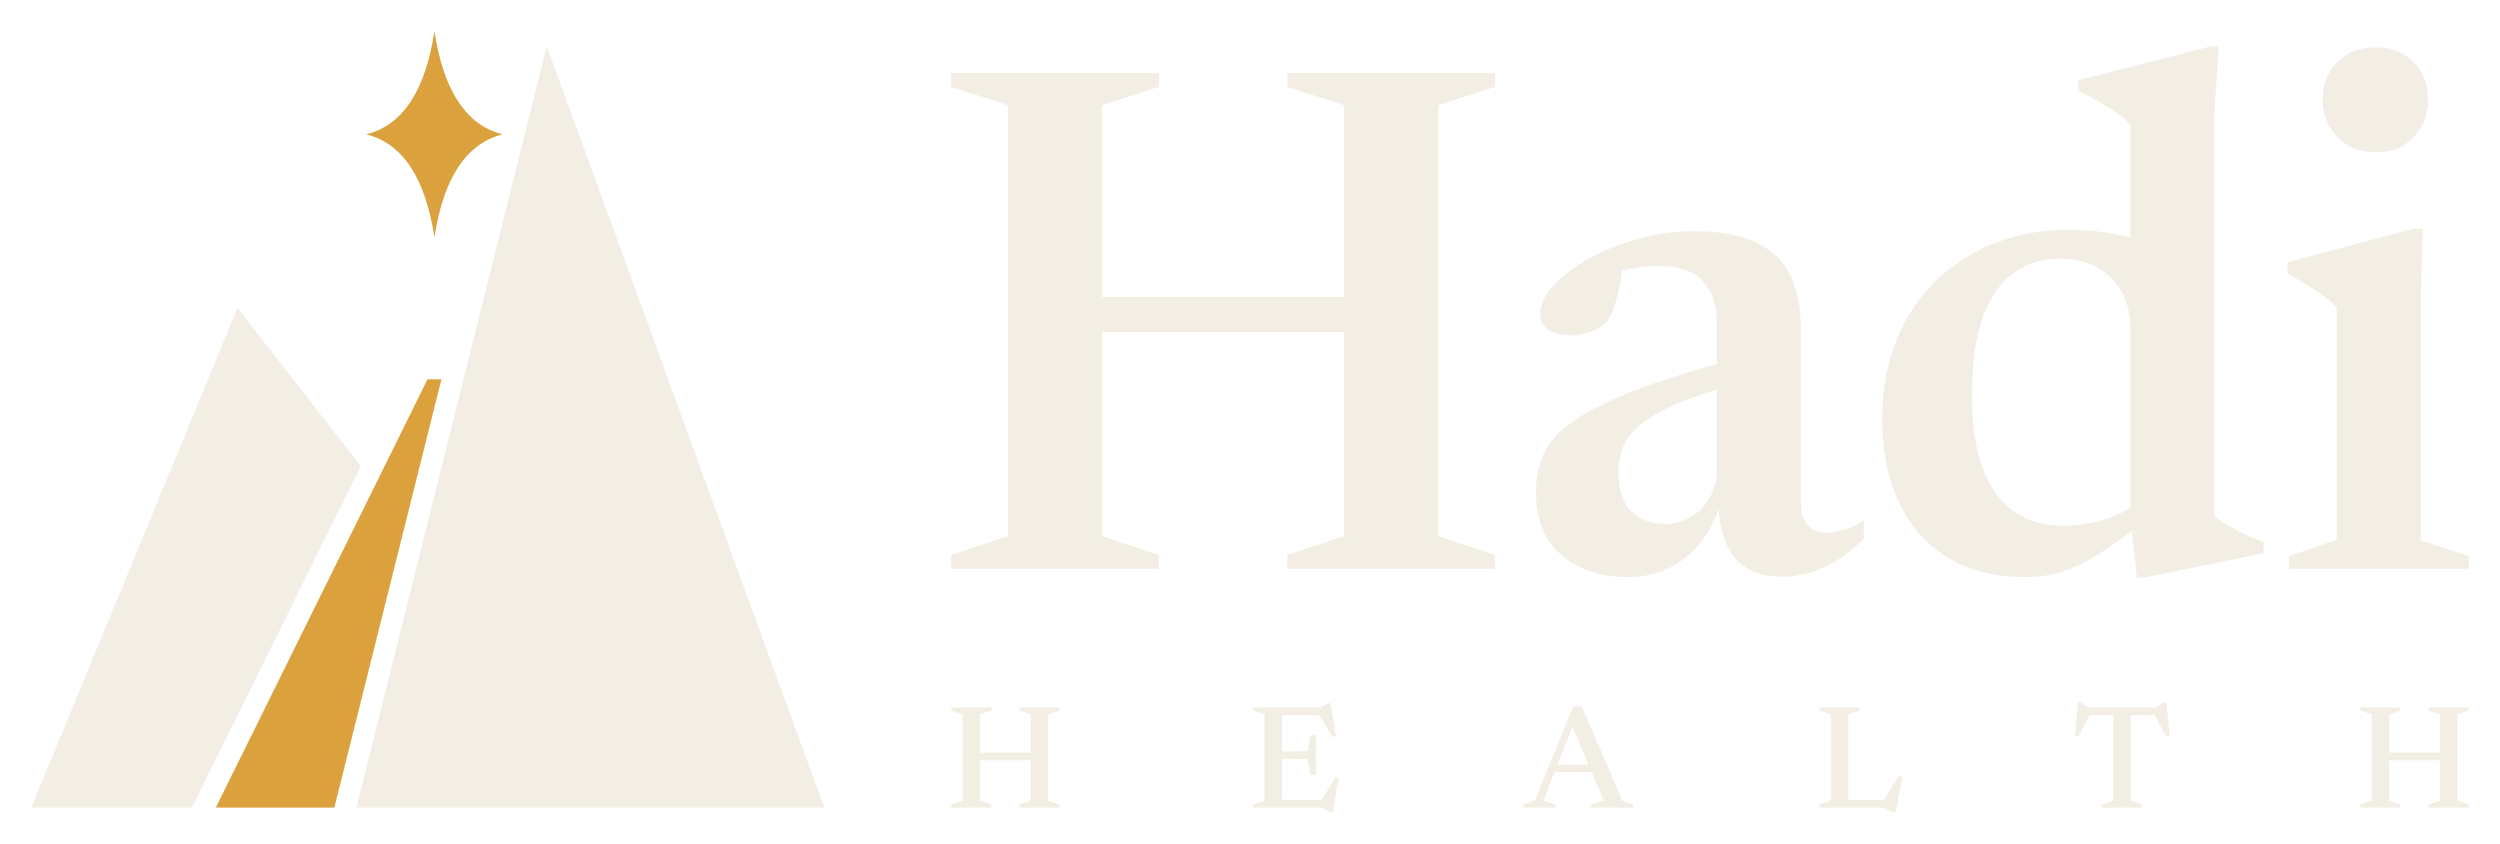
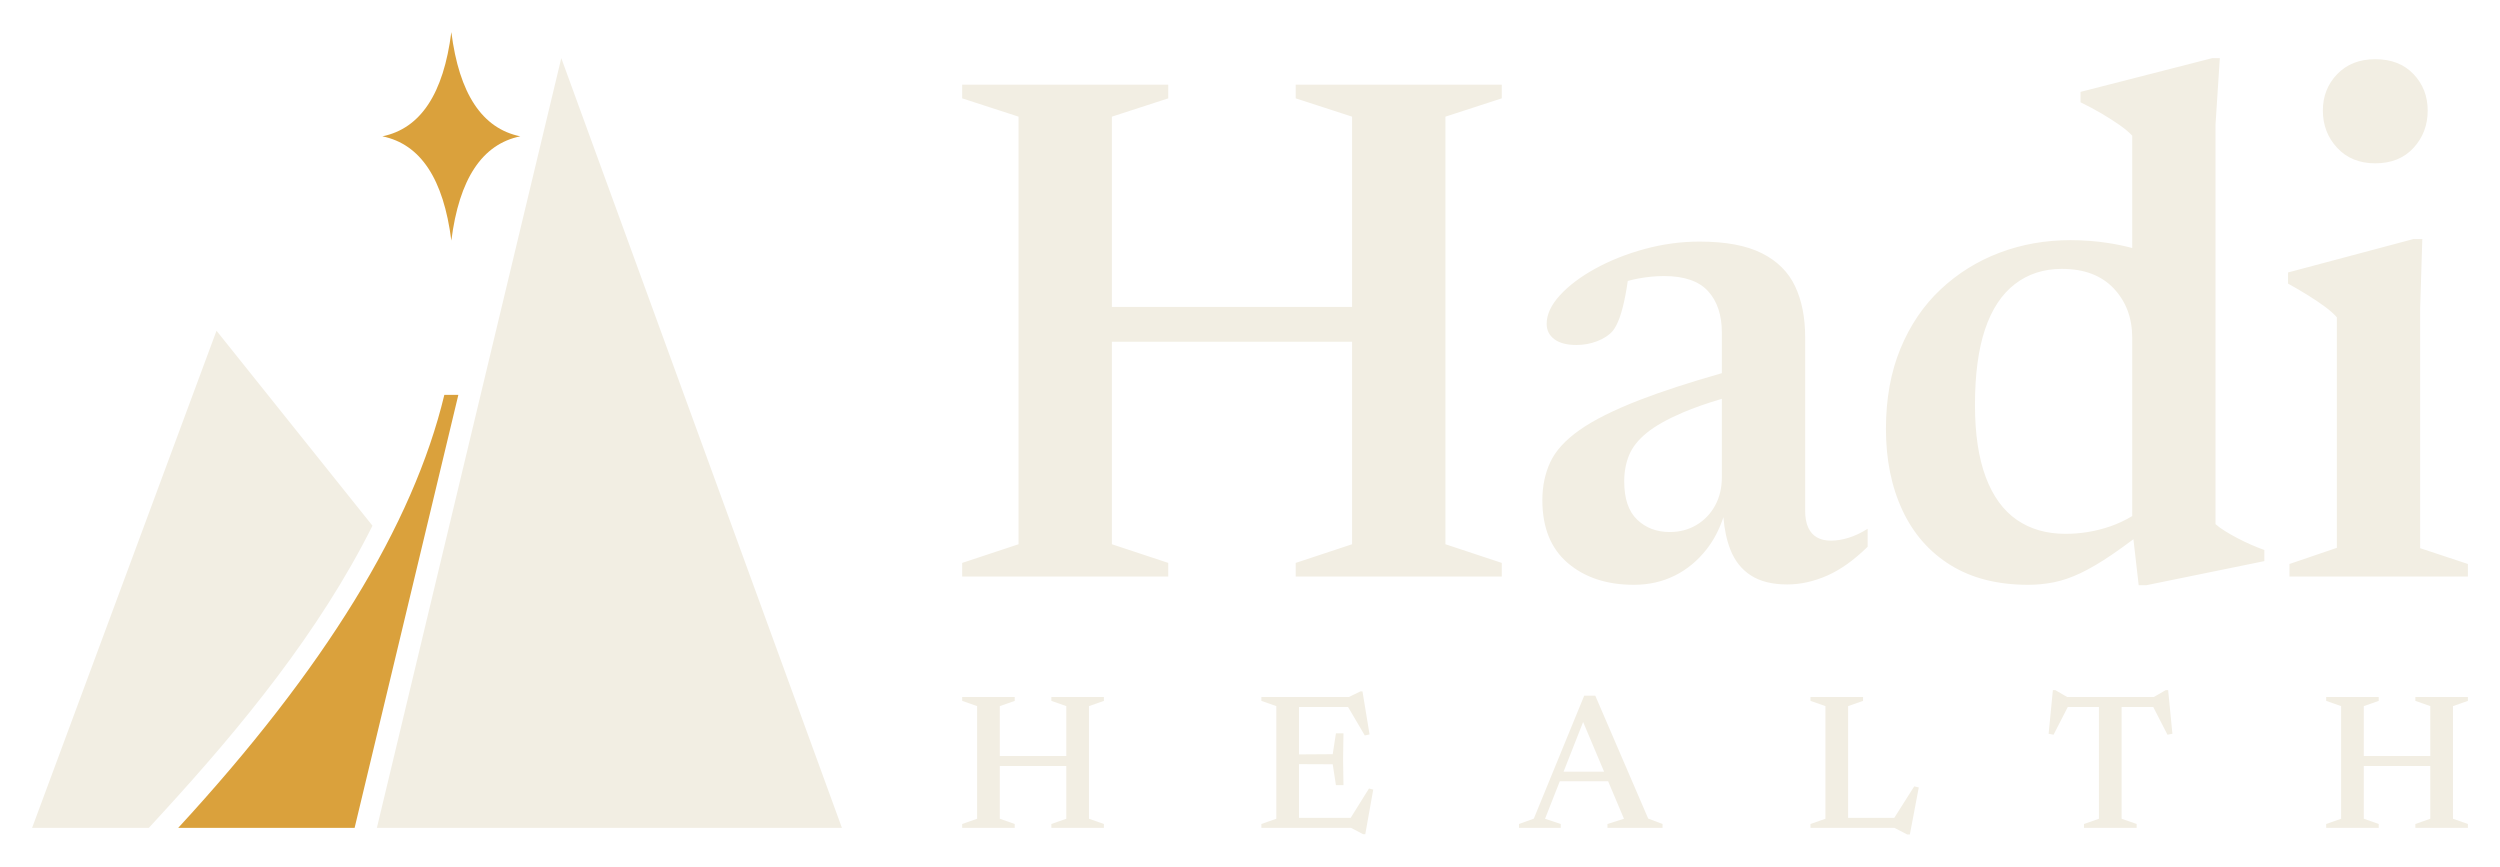
- <svg xmlns="http://www.w3.org/2000/svg" viewBox="-43.19 214.04 3454.55 1166.12">
-   <path fill="#F2EEE3" d="M712.29 278L1095.83 1330L449.29 1330ZM2902.33 948Q2886.2 960.12 2872.42 969.5Q2848.17 986 2828.67 995.25Q2809.17 1004.5 2791.42 1008Q2773.67 1011.5 2755.67 1011.5Q2692.17 1011.5 2647.92 984.25Q2603.67 957 2580.67 907.75Q2557.67 858.5 2557.67 794.5Q2557.67 731.5 2577.92 682.5Q2598.17 633.5 2633.92 600Q2669.67 566.5 2715.92 549Q2762.17 531.5 2814.67 531.5Q2841.67 531.5 2867.42 535.5Q2883.84 538.05 2900.67 542.43L2900.67 386Q2894.17 379 2883.17 371.25Q2872.17 363.5 2858.17 355.25Q2844.17 347 2828.67 339.5L2828.67 325L3012.17 278L3022.67 278L3016.67 370.5L3016.67 927Q3021.67 931.5 3029.67 936.5Q3037.67 941.5 3047.17 946.5Q3056.67 951.5 3066.42 955.75Q3076.17 960 3084.67 963L3084.67 978.5L2920.67 1012L2909.67 1012ZM1479.67 955L1558.17 981L1558.17 1000L1271.17 1000L1271.17 981L1349.67 955L1349.67 359.5L1271.17 334L1271.17 315L1558.17 315L1558.17 334L1479.67 359.5L1479.67 624.5L1814.17 624.5L1814.17 359.5L1735.67 334L1735.67 315L2022.67 315L2022.67 334L1944.17 359.5L1944.17 955L2022.67 981L2022.67 1000L1735.67 1000L1735.67 981L1814.17 955L1814.17 673L1479.67 673ZM0 1330L284.92 639.62L455.3 858.06L222 1330ZM2329.17 716.75L2329.17 660.5Q2329.17 623.5 2309.92 602.5Q2290.67 581.5 2248.67 581.5Q2231.17 581.5 2212.42 585Q2204.97 586.39 2198.12 588.33Q2196.54 599.38 2194.67 609Q2191.17 627 2186.92 639Q2182.67 651 2177.17 658Q2169.17 667 2155.42 672.25Q2141.67 677.5 2126.67 677.5Q2106.67 677.5 2095.92 669.5Q2085.17 661.5 2085.17 648Q2085.17 628.5 2103.67 608.25Q2122.17 588 2153.17 571Q2184.17 554 2221.92 543.75Q2259.67 533.5 2298.17 533.5Q2352.67 533.5 2384.92 549.75Q2417.17 566 2431.17 595.75Q2445.17 625.5 2445.17 666.5L2445.17 908.5Q2445.17 922.5 2449.42 931.75Q2453.67 941 2461.67 945.5Q2469.67 950 2481.17 950Q2492.67 950 2505.67 946Q2518.67 942 2532.17 933.5L2532.17 958.5Q2503.67 986.5 2475.67 998.75Q2447.67 1011 2420.17 1011Q2389.17 1011 2369.67 998.5Q2350.17 986 2340.92 962.25Q2333.37 942.87 2331.31 917.33Q2322.88 942.85 2307.92 962Q2289.17 986 2263.42 998.75Q2237.67 1011.5 2206.67 1011.5Q2150.17 1011.5 2114.67 981.25Q2079.17 951 2079.17 893.5Q2079.17 864.5 2090.17 840.75Q2101.17 817 2130.92 796Q2160.67 775 2214.92 754Q2260.72 736.27 2329.17 716.75ZM2900.67 667.5Q2900.67 626 2874.92 598.75Q2849.17 571.5 2802.67 571.5Q2764.67 571.5 2737.17 592.75Q2709.67 614 2695.67 655.75Q2681.67 697.5 2681.67 761Q2681.67 821.5 2696.67 861.5Q2711.67 901.5 2739.92 921Q2768.17 940.5 2807.67 940.5Q2839.67 940.5 2869.67 930.25Q2885.59 924.81 2900.67 915.78ZM3304.67 530L3301.67 626L3301.67 960.5L3368.17 982.5L3368.17 1000L3119.67 1000L3119.67 982.5L3185.67 960L3185.67 639Q3179.67 632 3169.17 624.25Q3158.67 616.5 3145.42 608.25Q3132.17 600 3117.67 592L3117.67 576.5L3292.17 530ZM2274.92 771.5Q2242.17 785.5 2224.42 800Q2206.67 814.5 2199.92 831Q2193.17 847.5 2193.17 867.5Q2193.17 903.5 2211.17 920.75Q2229.17 938 2256.67 938Q2277.17 938 2293.67 928.25Q2310.17 918.5 2319.67 901.25Q2329.17 884 2329.17 861.5L2329.17 752.45Q2297.47 761.86 2274.92 771.5ZM3239.17 424.5Q3206.17 424.5 3186.17 403Q3166.17 381.5 3166.17 351Q3166.17 321 3186.17 300.25Q3206.17 279.5 3239.17 279.5Q3272.67 279.5 3292.42 300.25Q3312.17 321 3312.17 351Q3312.17 381.5 3292.42 403Q3272.67 424.5 3239.17 424.5ZM1310.94 1320.36L1326.72 1325.9L1326.72 1330L1271.17 1330L1271.17 1325.9L1286.95 1320.36L1286.95 1201.26L1271.17 1195.72L1271.17 1191.62L1326.72 1191.62L1326.72 1195.72L1310.94 1201.26L1310.94 1254.05L1381.25 1254.05L1381.25 1201.26L1365.47 1195.72L1365.47 1191.62L1421.02 1191.62L1421.02 1195.72L1405.24 1201.26L1405.24 1320.36L1421.02 1325.9L1421.02 1330L1365.47 1330L1365.47 1325.9L1381.25 1320.36L1381.25 1264.6L1310.94 1264.6ZM3258.08 1320.36L3273.87 1325.9L3273.87 1330L3218.31 1330L3218.31 1325.9L3234.1 1320.36L3234.1 1201.26L3218.31 1195.72L3218.31 1191.62L3273.87 1191.62L3273.87 1195.72L3258.08 1201.26L3258.08 1254.05L3328.4 1254.05L3328.4 1201.26L3312.61 1195.72L3312.61 1191.62L3368.17 1191.62L3368.17 1195.72L3352.38 1201.26L3352.38 1320.36L3368.17 1325.9L3368.17 1330L3312.61 1330L3312.61 1325.9L3328.4 1320.36L3328.4 1264.6L3258.08 1264.6ZM2198.49 1320.16L2213.66 1325.9L2213.66 1330L2155.44 1330L2155.44 1325.9L2172.86 1320.36L2156.12 1280.7L2105.03 1280.7L2089.43 1320.36L2106.03 1325.9L2106.03 1330L2061.85 1330L2061.85 1325.9L2077.54 1320.26L2130.84 1190.19L2142.52 1190.19ZM1775.31 1230.06L1774.9 1257.43L1775.31 1284.8L1767.32 1284.8L1763.94 1262.76L1728.27 1262.61L1728.27 1319.44L1782.92 1319.44L1802.27 1288.39L1806.78 1289.51L1798.38 1336.66L1796.02 1336.66L1783.31 1330L1688.5 1330L1688.5 1325.9L1704.28 1320.36L1704.28 1201.26L1688.5 1195.72L1688.5 1191.62L1781.05 1191.62L1793.25 1185.68L1795.4 1185.68L1802.89 1231.19L1797.86 1232.32L1780.17 1202.18L1728.27 1202.18L1728.27 1252.33L1763.94 1252.1L1767.32 1230.06ZM2934.47 1202.18L2901.02 1202.18L2901.02 1320.36L2916.91 1325.9L2916.91 1330L2861.25 1330L2861.25 1325.9L2877.04 1320.36L2877.04 1202.18L2844.1 1202.18L2829.07 1231.5L2823.84 1230.47L2828.35 1184.35L2830.91 1184.35L2843.47 1191.62L2935.1 1191.62L2947.66 1184.35L2950.22 1184.35L2954.73 1230.47L2949.5 1231.5ZM2576.15 1336.97L2573.28 1336.97L2559.85 1330L2471.09 1330L2471.09 1325.9L2486.87 1320.36L2486.87 1201.26L2471.09 1195.72L2471.09 1191.62L2526.64 1191.62L2526.64 1195.72L2510.86 1201.26L2510.86 1319.44L2559.66 1319.44L2580.76 1286.13L2585.58 1287.26ZM2151.84 1270.55L2129.68 1218.04L2109.02 1270.55Z" />
-   <path fill="#DAA13C" d="M566.73 738.25L418.79 1330L255.01 1330L547.53 738.25ZM557.13 257.23Q575.98 380.84 651.37 399.69Q575.98 418.54 557.13 542.15Q538.28 418.54 462.89 399.69Q538.28 380.84 557.13 257.23Z" />
+ <svg xmlns="http://www.w3.org/2000/svg" viewBox="-44.7 197.04 3481.73 1206.84">
+   <path fill="#F2EEE3" d="M737 278L1127.83 1350L480.17 1350ZM2926.5 948Q2910.37 960.12 2896.58 969.5Q2872.33 986 2852.83 995.25Q2833.33 1004.5 2815.58 1008Q2797.83 1011.5 2779.83 1011.5Q2716.33 1011.5 2672.08 984.25Q2627.83 957 2604.83 907.75Q2581.83 858.5 2581.83 794.5Q2581.83 731.5 2602.08 682.5Q2622.33 633.5 2658.08 600Q2693.83 566.5 2740.08 549Q2786.33 531.5 2838.83 531.5Q2865.83 531.5 2891.58 535.5Q2908 538.05 2924.83 542.43L2924.83 386Q2918.33 379 2907.33 371.25Q2896.33 363.5 2882.33 355.25Q2868.33 347 2852.83 339.5L2852.83 325L3036.33 278L3046.83 278L3040.83 370.5L3040.83 927Q3045.83 931.5 3053.83 936.5Q3061.83 941.5 3071.33 946.5Q3080.83 951.5 3090.58 955.75Q3100.33 960 3108.83 963L3108.83 978.5L2944.83 1012L2933.83 1012ZM1503.83 955L1582.33 981L1582.33 1000L1295.33 1000L1295.33 981L1373.83 955L1373.83 359.5L1295.33 334L1295.33 315L1582.33 315L1582.33 334L1503.83 359.5L1503.83 624.5L1838.33 624.5L1838.33 359.5L1759.83 334L1759.83 315L2046.83 315L2046.83 334L1968.33 359.5L1968.33 955L2046.83 981L2046.83 1000L1759.83 1000L1759.83 981L1838.33 955L1838.33 673L1503.83 673ZM0 1350L256.83 657.67L474.05 929.18C400.11 1077.16 291.12 1209.85 181.32 1329.57L162.59 1350ZM2353.33 716.75L2353.33 660.5Q2353.33 623.5 2334.08 602.5Q2314.83 581.5 2272.83 581.5Q2255.33 581.5 2236.58 585Q2229.14 586.39 2222.29 588.33Q2220.7 599.38 2218.83 609Q2215.33 627 2211.08 639Q2206.83 651 2201.33 658Q2193.33 667 2179.58 672.25Q2165.83 677.5 2150.83 677.5Q2130.83 677.5 2120.08 669.5Q2109.33 661.5 2109.33 648Q2109.33 628.5 2127.83 608.25Q2146.33 588 2177.33 571Q2208.33 554 2246.08 543.75Q2283.83 533.5 2322.33 533.5Q2376.83 533.5 2409.08 549.75Q2441.33 566 2455.33 595.75Q2469.33 625.5 2469.33 666.5L2469.33 908.5Q2469.33 922.5 2473.58 931.75Q2477.83 941 2485.83 945.5Q2493.83 950 2505.33 950Q2516.83 950 2529.83 946Q2542.83 942 2556.33 933.5L2556.33 958.5Q2527.83 986.5 2499.83 998.75Q2471.83 1011 2444.33 1011Q2413.33 1011 2393.83 998.5Q2374.33 986 2365.08 962.25Q2357.54 942.87 2355.48 917.33Q2347.05 942.85 2332.08 962Q2313.33 986 2287.58 998.75Q2261.83 1011.5 2230.83 1011.5Q2174.33 1011.5 2138.83 981.25Q2103.33 951 2103.33 893.5Q2103.33 864.5 2114.33 840.75Q2125.33 817 2155.08 796Q2184.83 775 2239.08 754Q2284.89 736.27 2353.33 716.75ZM2924.83 667.5Q2924.83 626 2899.08 598.75Q2873.33 571.5 2826.83 571.5Q2788.83 571.5 2761.33 592.75Q2733.83 614 2719.83 655.75Q2705.83 697.5 2705.83 761Q2705.83 821.5 2720.83 861.5Q2735.83 901.5 2764.08 921Q2792.33 940.5 2831.83 940.5Q2863.83 940.5 2893.83 930.25Q2909.76 924.81 2924.83 915.78ZM3328.83 530L3325.83 626L3325.83 960.5L3392.33 982.5L3392.33 1000L3143.83 1000L3143.83 982.5L3209.83 960L3209.83 639Q3203.83 632 3193.33 624.25Q3182.83 616.5 3169.58 608.25Q3156.33 600 3141.83 592L3141.83 576.5L3316.33 530ZM2299.08 771.5Q2266.33 785.5 2248.58 800Q2230.83 814.5 2224.08 831Q2217.33 847.5 2217.33 867.5Q2217.33 903.5 2235.33 920.75Q2253.33 938 2280.83 938Q2301.33 938 2317.83 928.25Q2334.33 918.5 2343.83 901.25Q2353.33 884 2353.33 861.5L2353.33 752.45Q2321.64 761.86 2299.08 771.5ZM3263.33 424.5Q3230.33 424.5 3210.33 403Q3190.33 381.5 3190.33 351Q3190.33 321 3210.33 300.25Q3230.33 279.5 3263.33 279.5Q3296.83 279.5 3316.58 300.25Q3336.33 321 3336.33 351Q3336.33 381.5 3316.58 403Q3296.83 424.5 3263.33 424.5ZM1347.71 1337.31L1368.5 1344.6L1368.5 1350L1295.33 1350L1295.33 1344.6L1316.12 1337.31L1316.12 1180.44L1295.33 1173.15L1295.33 1167.75L1368.5 1167.75L1368.5 1173.15L1347.71 1180.44L1347.71 1249.96L1440.32 1249.96L1440.32 1180.44L1419.53 1173.15L1419.53 1167.75L1492.7 1167.75L1492.7 1173.15L1471.91 1180.44L1471.91 1337.31L1492.7 1344.6L1492.7 1350L1419.53 1350L1419.53 1344.6L1440.32 1337.31L1440.32 1263.87L1347.71 1263.87ZM3247.34 1337.31L3268.13 1344.6L3268.13 1350L3194.96 1350L3194.96 1344.6L3215.75 1337.31L3215.75 1180.44L3194.96 1173.15L3194.96 1167.75L3268.13 1167.75L3268.13 1173.15L3247.34 1180.44L3247.34 1249.96L3339.95 1249.96L3339.95 1180.44L3319.16 1173.15L3319.16 1167.75L3392.33 1167.75L3392.33 1173.15L3371.54 1180.44L3371.54 1337.31L3392.33 1344.6L3392.33 1350L3319.16 1350L3319.16 1344.6L3339.95 1337.31L3339.95 1263.87L3247.34 1263.87ZM2250.72 1337.04L2270.7 1344.6L2270.7 1350L2194.02 1350L2194.02 1344.6L2216.97 1337.31L2194.92 1285.06L2127.63 1285.06L2107.08 1337.31L2128.95 1344.6L2128.95 1350L2070.76 1350L2070.76 1344.6L2091.42 1337.18L2161.62 1165.86L2177.01 1165.86ZM1826.35 1218.38L1825.81 1254.42L1826.35 1290.46L1815.82 1290.46L1811.37 1261.44L1764.39 1261.24L1764.39 1336.09L1836.37 1336.09L1861.86 1295.19L1867.8 1296.68L1856.73 1358.78L1853.62 1358.78L1836.88 1350L1712.01 1350L1712.01 1344.6L1732.8 1337.31L1732.8 1180.44L1712.01 1173.15L1712.01 1167.75L1833.91 1167.75L1849.98 1159.92L1852.81 1159.92L1862.67 1219.86L1856.05 1221.34L1832.75 1181.66L1764.39 1181.66L1764.39 1247.7L1811.37 1247.4L1815.82 1218.38ZM2954.11 1181.66L2910.05 1181.66L2910.05 1337.31L2930.98 1344.6L2930.98 1350L2857.67 1350L2857.67 1344.6L2878.46 1337.31L2878.46 1181.66L2835.08 1181.66L2815.28 1220.27L2808.4 1218.92L2814.34 1158.17L2817.71 1158.17L2834.25 1167.75L2954.94 1167.75L2971.48 1158.17L2974.85 1158.17L2980.79 1218.92L2973.91 1220.27ZM2615.15 1359.18L2611.37 1359.18L2593.68 1350L2476.77 1350L2476.77 1344.6L2497.56 1337.31L2497.56 1180.44L2476.77 1173.15L2476.77 1167.75L2549.94 1167.75L2549.94 1173.15L2529.15 1180.44L2529.15 1336.09L2593.43 1336.09L2621.22 1292.22L2627.57 1293.7ZM2189.28 1271.7L2160.1 1202.55L2132.89 1271.7Z" />
+   <path fill="#DAA13C" d="M593.63 747L449.16 1350L203.5 1350Q509.1 1018.35 574.11 747ZM583.87 241.74Q600.2 370.58 679.91 386.9Q600.2 403.23 583.87 532.07Q567.55 403.23 487.84 386.9Q567.55 370.58 583.87 241.74Z" />
</svg>
